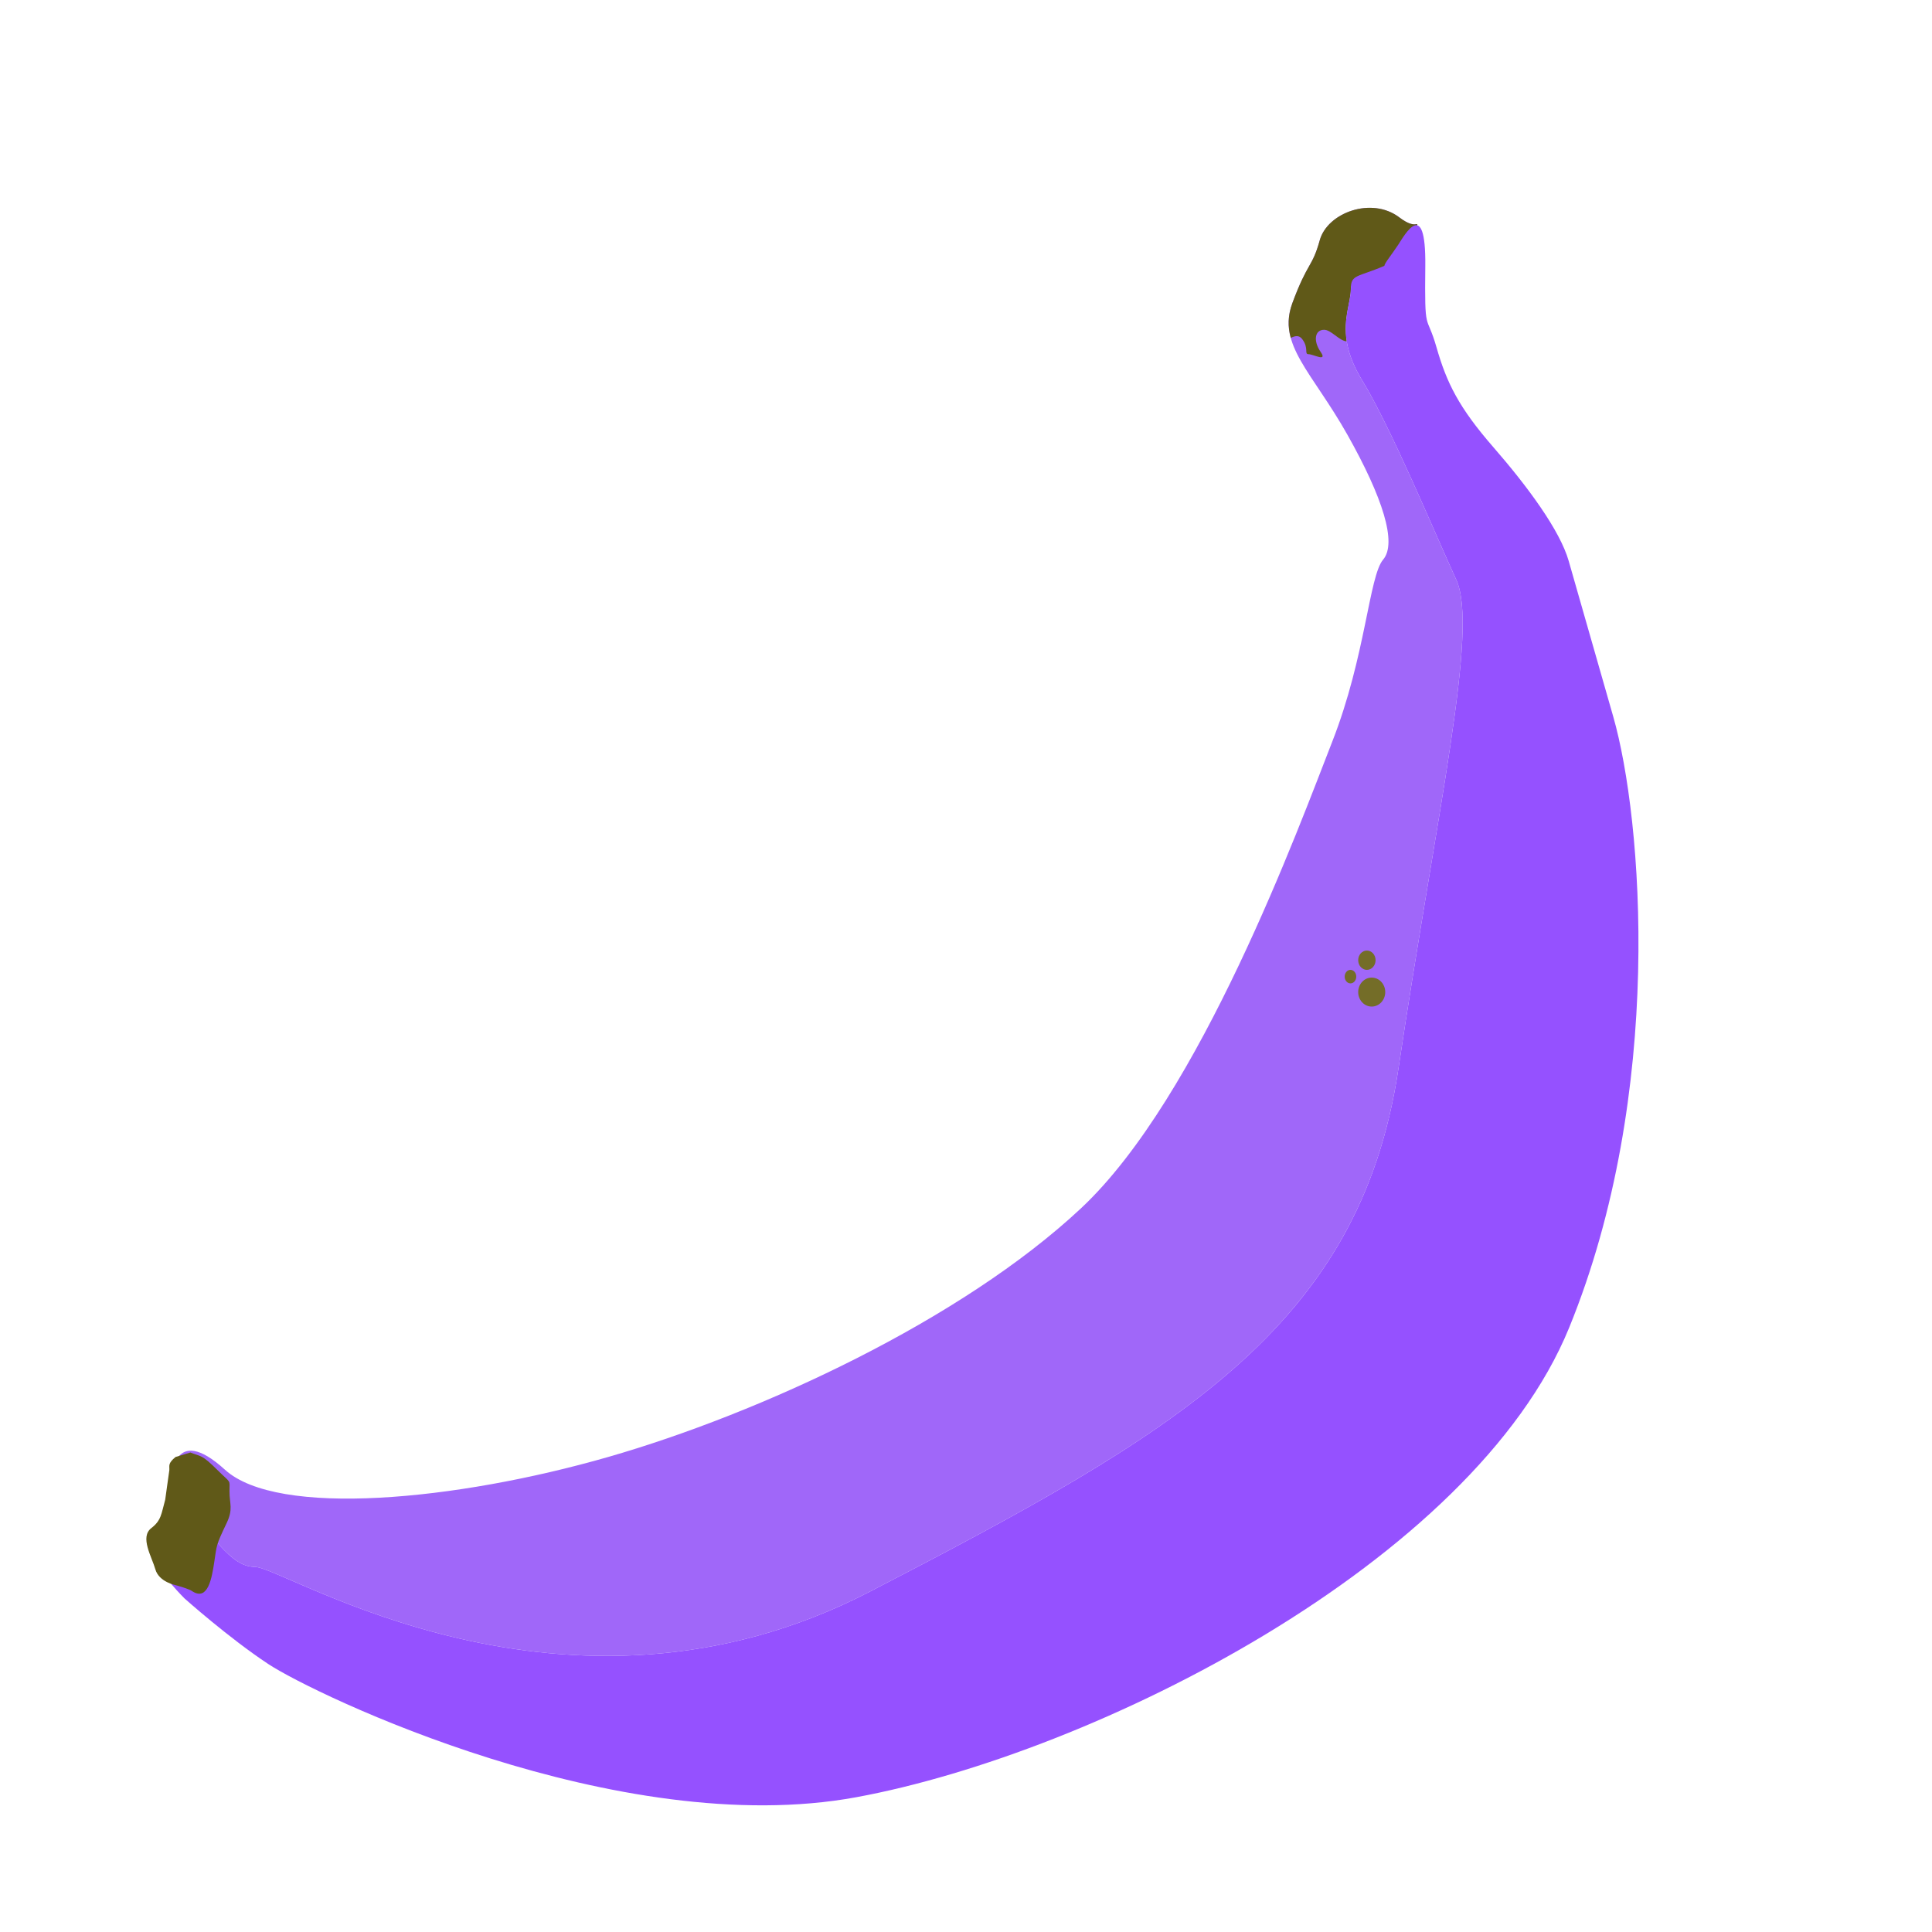
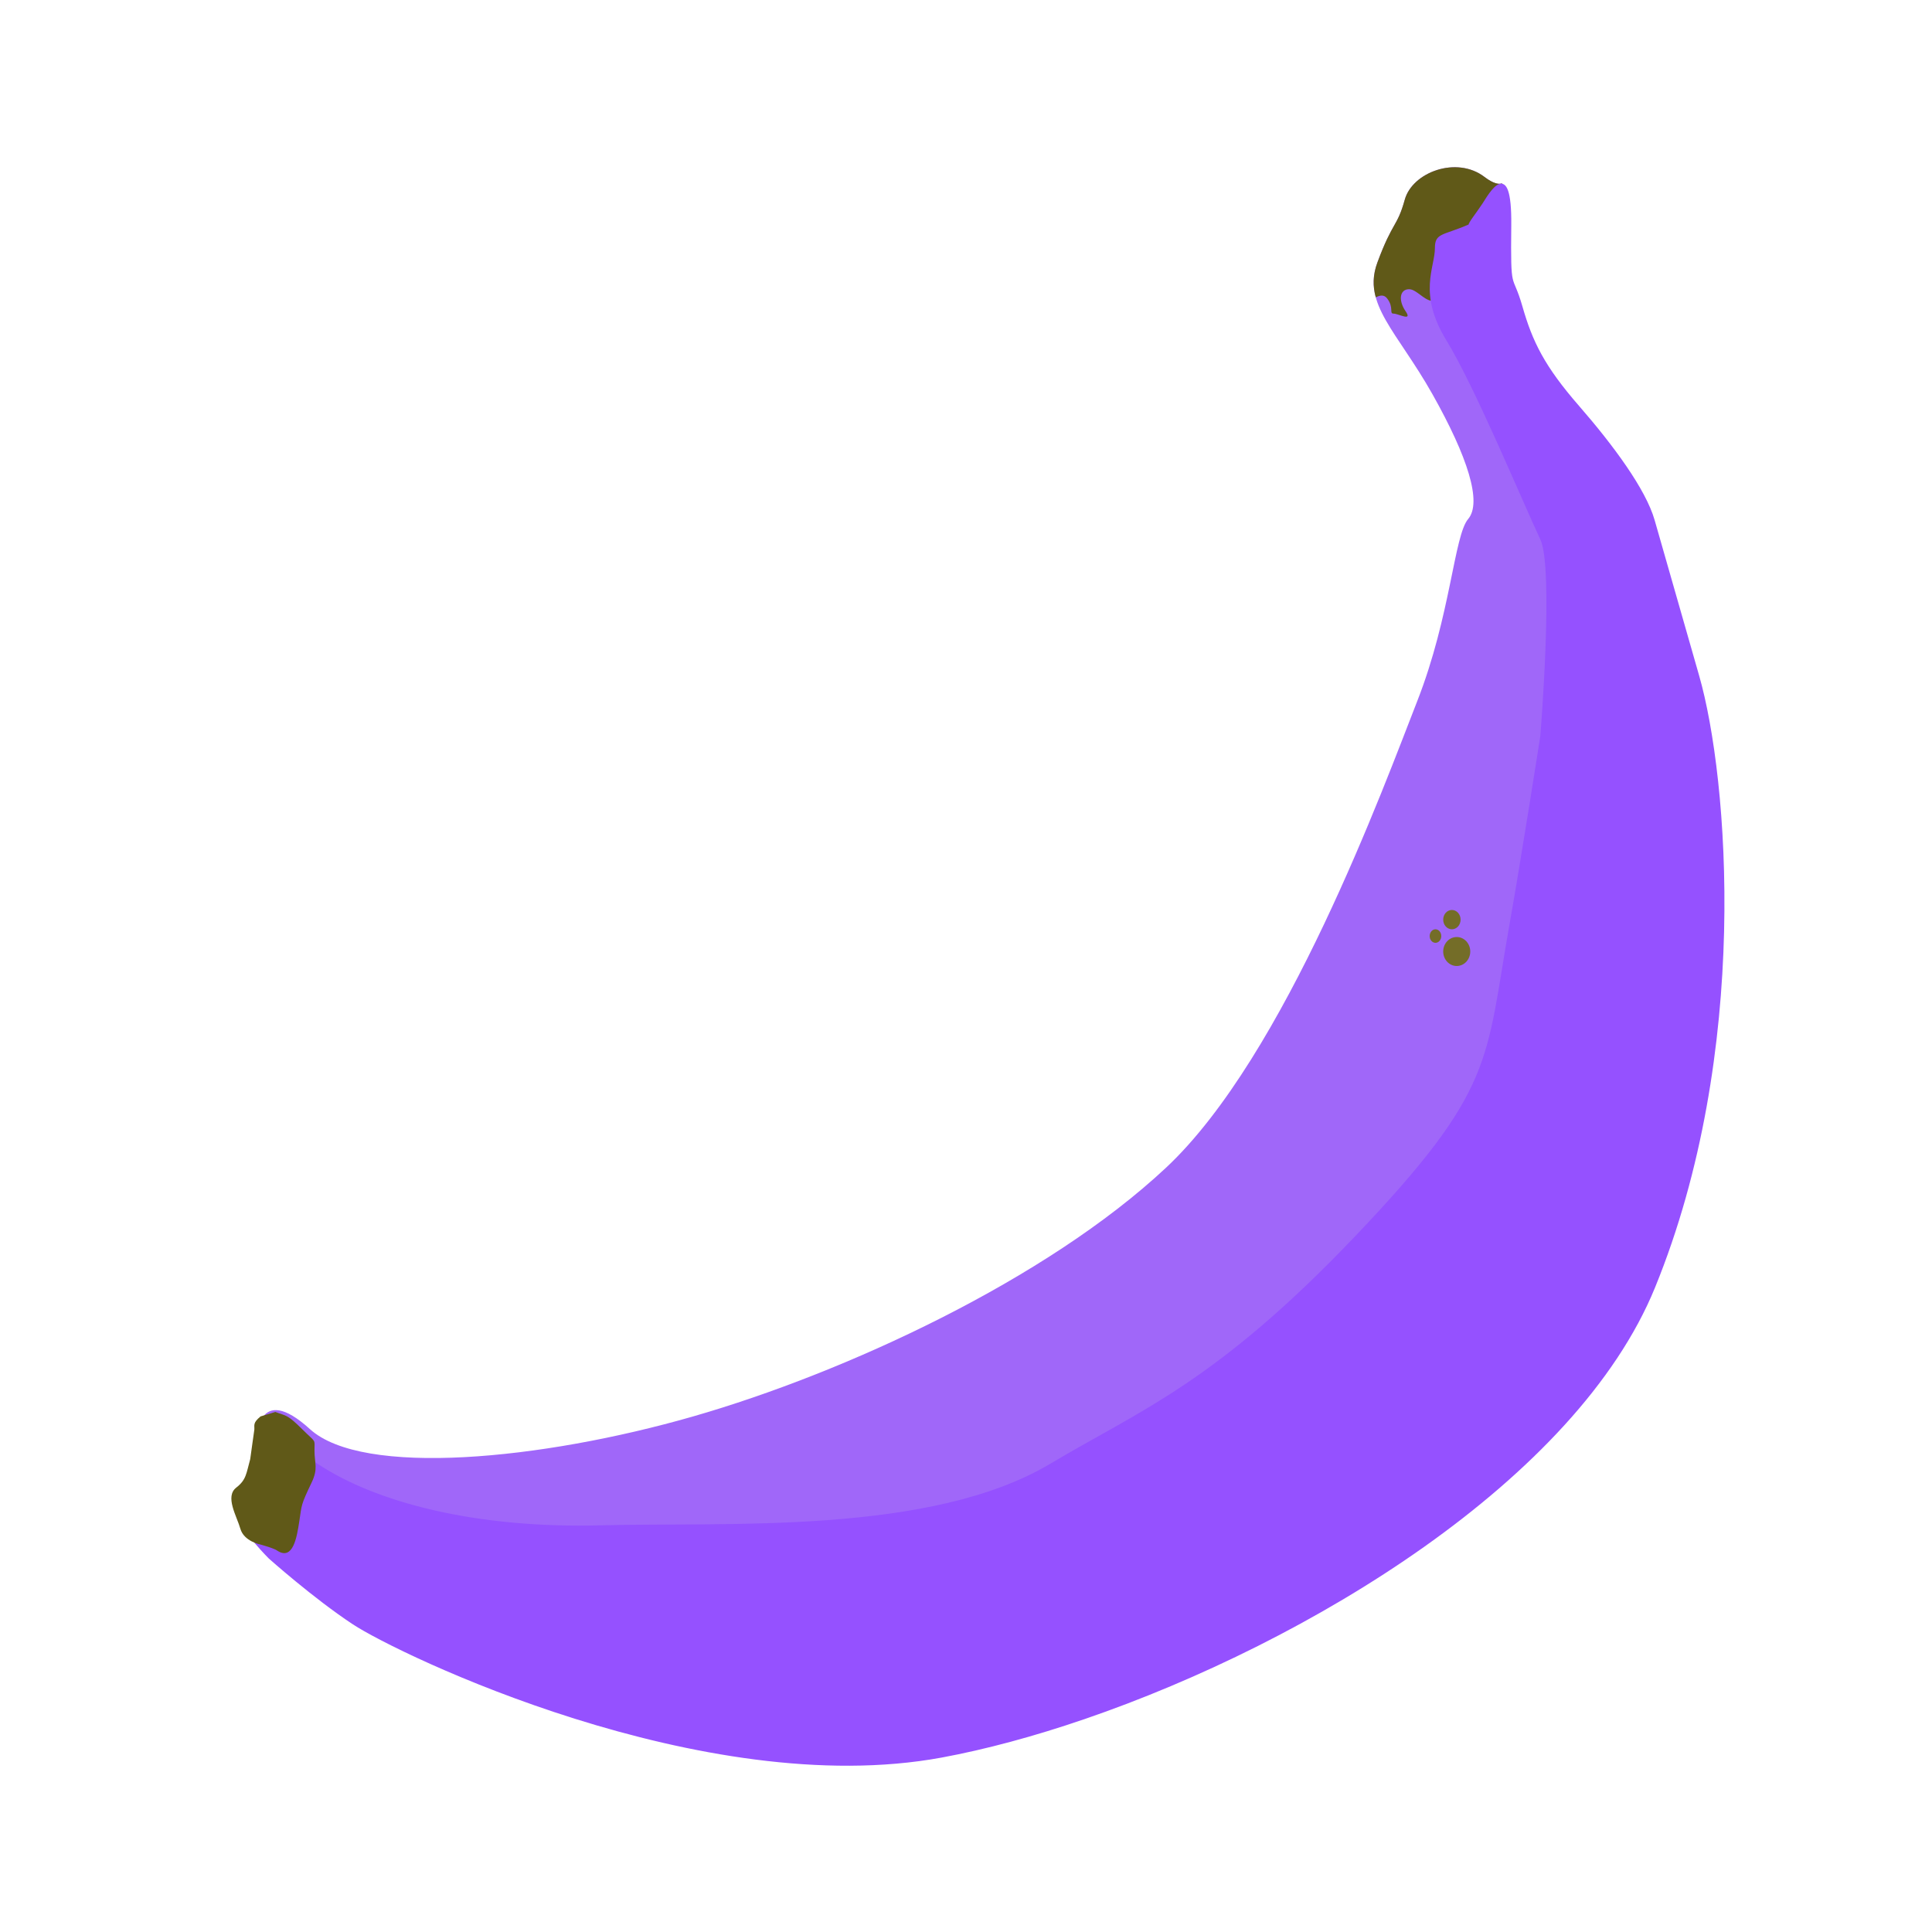
<svg xmlns="http://www.w3.org/2000/svg" width="1000px" height="1000px" viewBox="0 0 1000 1000" version="1.1">
  <defs />
  <g id="Page-1" stroke="none" stroke-width="1" fill="none" fill-rule="evenodd">
    <g id="peach-purple">
-       <g id="Path-8-Copy-2-+-Path-8" transform="translate(78, 107)">
-         <path d="M10.418,662.696 C10.731,660.378 10.867,658.852 10.867,658.852 C10.867,658.852 11.14,628.888 38.431,653.716 C65.721,678.545 158.076,669.748 236.732,647.149 C315.389,624.549 419.527,576.4 481.481,518.452 C543.435,460.505 594.388,320.738 611.622,276.737 C628.856,232.735 630.626,191.205 637.914,182.638 C645.203,174.07 637.726,150.518 619.423,118.023 C601.121,85.528 582.966,71.412 590.925,49.898 C598.883,28.385 601.144,31.643 605.105,17.354 C609.067,3.065 631.976,-5.372 646.286,5.522 C660.596,16.417 654.212,-4.529 653.814,31.829 C653.799,33.252 653.794,34.599 653.8,35.873 C639.914,41.847 621.206,34.925 621.206,42.417 C621.206,52.682 612.294,65.753 627.061,89.886 C641.829,114.018 664.05,167.487 675.761,193.089 C687.472,218.69 665.913,311.62 645.821,446.151 C625.728,580.682 530.052,635.089 372.235,716.823 C214.418,798.557 69.38,704.018 53.942,704.018 C41.193,704.018 32.256,687.74 10.418,662.696 L10.418,662.696 Z" id="Path-8-Copy-2" fill="#A067F9" />
-         <path d="M590.096,67.904 C588.5,62.104 588.545,56.332 590.925,49.898 C598.883,28.385 601.144,31.643 605.105,17.354 C609.067,3.065 631.976,-5.372 646.286,5.522 C656.325,13.165 656.179,5.138 655.061,12.218 C650.648,20.952 645.927,31.742 640.247,37.266 C639.759,37.74 639.279,38.173 638.807,38.569 C629.309,38.799 621.206,37.486 621.206,42.417 C621.206,49.373 617.114,57.617 619.07,69.718 C615.05,69.354 611.054,63.699 607.346,63.699 C602.455,63.699 601.689,69.5 605.515,75.066 C609.342,80.633 601.79,76.332 599.329,76.332 C596.867,76.332 599.66,73.301 596.001,68.5 C594.387,66.381 592.357,66.788 590.096,67.904 Z" id="Path-8-Copy-3" fill="#605918" />
-         <path d="M3.153,684.354 C-2.695,688.885 1.18,694.92 3.013,701.323 C4.845,707.726 17.484,720.323 17.484,720.323 C17.484,720.323 40.438,740.823 60.897,754.323 C84.621,769.978 242.09,845.979 365.319,823.221 C488.549,800.464 684.569,701.756 734.189,580.21 C783.809,458.663 772.136,316.764 757.024,263.957 L733.949,183.323 C729.445,167.584 712.818,144.963 694.926,124.417 C677.033,103.87 670.78,91.114 665.526,72.753 C660.271,54.393 659.334,66.946 659.732,30.589 C660.13,-5.769 648.698,15.149 645.821,19.522 C642.267,24.923 638.567,29.314 638.574,30.589 C624.688,36.563 621.206,34.925 621.206,42.417 C621.206,52.682 612.294,65.753 627.061,89.886 C641.829,114.018 664.05,167.487 675.761,193.089 C687.472,218.69 665.913,311.62 645.821,446.151 C625.728,580.682 530.052,635.089 372.235,716.823 C214.418,798.557 69.38,704.018 53.942,704.018 C41.193,704.018 32.256,687.74 10.418,662.696 C10.574,661.537 10.687,660.576 10.76,659.904 C10.291,664.21 8.212,680.434 3.153,684.354 Z" id="Path-8" fill="#9551FF" />
-       </g>
-       <path d="M90.866,754.133 C86.768,757.502 87.79,758.597 87.649,760.949 C87.616,760.911 85.425,776.975 85.5,776.283 C83.449,783.649 83.529,786.909 78.316,790.949 C72.291,795.62 78.528,805.683 80.416,812.283 C82.304,818.883 90.866,820.466 90.866,820.466 C90.866,820.466 98.216,822.454 99.662,823.716 C107.67,828.73 109.649,816.732 110.899,808.55 C112.272,799.565 111.667,800.151 117.3,788.362 C120.805,781.027 118.783,778.449 118.783,771.933 C118.783,765.416 119.811,768.124 112.616,760.949 C104.384,752.74 104.219,754.06 98.533,751.822 L90.866,754.133 Z" id="Path-8-Copy-4" fill="#605918" />
-       <g id="Group" transform="translate(695, 492)">
-         <ellipse id="Oval-91" cx="4" cy="9.5" rx="4" ry="4.5" />
-         <ellipse id="Oval-92" fill="#746D28" cx="12.5" cy="5" rx="4.5" ry="5" />
-         <ellipse id="Oval-92-Copy-2" fill="#746D28" cx="4" cy="13.5" rx="3" ry="3.5" />
-         <ellipse id="Oval-92-Copy" fill="#746D28" cx="15" cy="21.5" rx="7" ry="7.5" />
+       <g id="peach" transform="translate(119, 86)">
+         <g id="Path-8-Copy-2-+-Path-8" transform="translate(3, 0)">
+           <path d="M10.867,658.852 C10.867,658.852 11.14,628.888 38.431,653.716 C65.721,678.545 158.076,669.748 236.732,647.149 C315.389,624.549 419.527,576.4 481.481,518.452 C543.435,460.505 594.388,320.738 611.622,276.737 C628.856,232.735 630.626,191.205 637.914,182.638 C645.203,174.07 637.726,150.518 619.423,118.023 C601.121,85.528 582.966,71.412 590.925,49.898 C598.883,28.385 601.144,31.643 605.105,17.354 C609.067,3.065 631.976,-5.372 646.286,5.522 C660.596,16.417 654.212,-4.529 653.814,31.829 C653.799,33.252 653.794,34.599 653.8,35.873 C639.914,41.847 621.206,34.925 621.206,42.417 C621.206,52.682 623.147,63.867 637.914,88 C652.682,112.133 673.289,157.036 685,182.638 C693.661,201.572 685,341 685,341 C685,341 680.994,411.963 675.761,447 C655.668,581.531 471,695.982 365,724 C259,752.018 67.438,711 52,711 C39.251,711 32.256,687.74 10.418,662.696 C10.731,660.378 10.867,658.852 10.867,658.852 Z" id="Path-8-Copy-2" fill="#A067F9" />
+           <path d="M590.096,67.904 C588.5,62.104 588.545,56.332 590.925,49.898 C598.883,28.385 601.144,31.643 605.105,17.354 C609.067,3.065 631.976,-5.372 646.286,5.522 C656.325,13.165 656.179,5.138 655.061,12.218 C650.648,20.952 645.927,31.742 640.247,37.266 C639.759,37.74 639.279,38.173 638.807,38.569 C629.309,38.799 621.206,37.486 621.206,42.417 C621.206,49.373 617.114,57.617 619.07,69.718 C615.05,69.354 611.054,63.699 607.346,63.699 C602.455,63.699 601.689,69.5 605.515,75.066 C609.342,80.633 601.79,76.332 599.329,76.332 C596.867,76.332 599.66,73.301 596.001,68.5 C594.387,66.381 592.357,66.788 590.096,67.904 Z" id="Path-8-Copy-3" fill="#605918" />
+           <path d="M3.153,684.354 C-2.695,688.885 1.18,694.92 3.013,701.323 C4.845,707.726 17.484,720.323 17.484,720.323 C17.484,720.323 40.438,740.823 60.897,754.323 C84.621,769.978 242.09,845.979 365.319,823.221 C387.978,819.037 413.097,812.285 439.315,803.295 C555.685,763.393 693.693,679.407 734.189,580.21 C783.809,458.663 772.136,316.764 757.024,263.957 L733.949,183.323 C729.445,167.584 712.818,144.963 694.926,124.417 C677.033,103.87 670.78,91.114 665.526,72.753 C660.271,54.393 659.334,66.946 659.732,30.589 C660.13,-5.769 648.698,15.149 645.821,19.522 C642.267,24.923 638.567,29.314 638.574,30.589 C624.688,36.563 621.206,34.925 621.206,42.417 C621.206,52.682 612.294,65.753 627.061,89.886 C641.829,114.018 665.522,171.177 675.761,193.089 C682.865,208.291 675.761,295 675.761,295 C675.761,295 666.211,356.407 659.732,393 C647.251,463.495 652.554,477.824 580,554 C507.446,630.176 468.753,644.113 422,672 C359.633,709.202 254.19,702.257 189,704 C123.81,705.743 72,692 42,672 C25.211,660.807 32.256,687.74 10.418,662.696 C10.574,661.537 10.687,660.576 10.76,659.904 C10.291,664.21 8.212,680.434 3.153,684.354 Z" id="Path-8" stroke="#9551FF" fill="#9551FF" />
+         </g>
+         <path d="M15.866,647.133 C11.768,650.502 12.79,651.597 12.649,653.949 C12.616,653.911 10.425,669.975 10.5,669.283 C8.449,676.649 8.529,679.909 3.316,683.949 C-2.709,688.62 3.528,698.683 5.416,705.283 C7.304,711.883 15.866,713.466 15.866,713.466 C15.866,713.466 23.216,715.454 24.662,716.716 C32.67,721.73 34.649,709.732 35.899,701.55 C37.272,692.565 36.667,693.151 42.3,681.362 C45.805,674.027 43.783,671.449 43.783,664.933 C43.783,658.416 44.811,661.124 37.616,653.949 C29.384,645.74 29.219,647.06 23.533,644.822 L15.866,647.133 Z" id="Path-8-Copy-4" fill="#605918" />
+         <g id="Group" transform="translate(620, 385)">
+           <ellipse id="Oval-91" cx="4" cy="9.5" rx="4" ry="4.5" />
+           <ellipse id="Oval-92" fill="#746D28" cx="12.5" cy="5" rx="4.5" ry="5" />
+           <ellipse id="Oval-92-Copy-2" fill="#746D28" cx="4" cy="13.5" rx="3" ry="3.5" />
+           <ellipse id="Oval-92-Copy" fill="#746D28" cx="15" cy="21.5" rx="7" ry="7.5" />
+         </g>
      </g>
      <path d="" id="Path-12" stroke="#979797" />
    </g>
  </g>
</svg>
